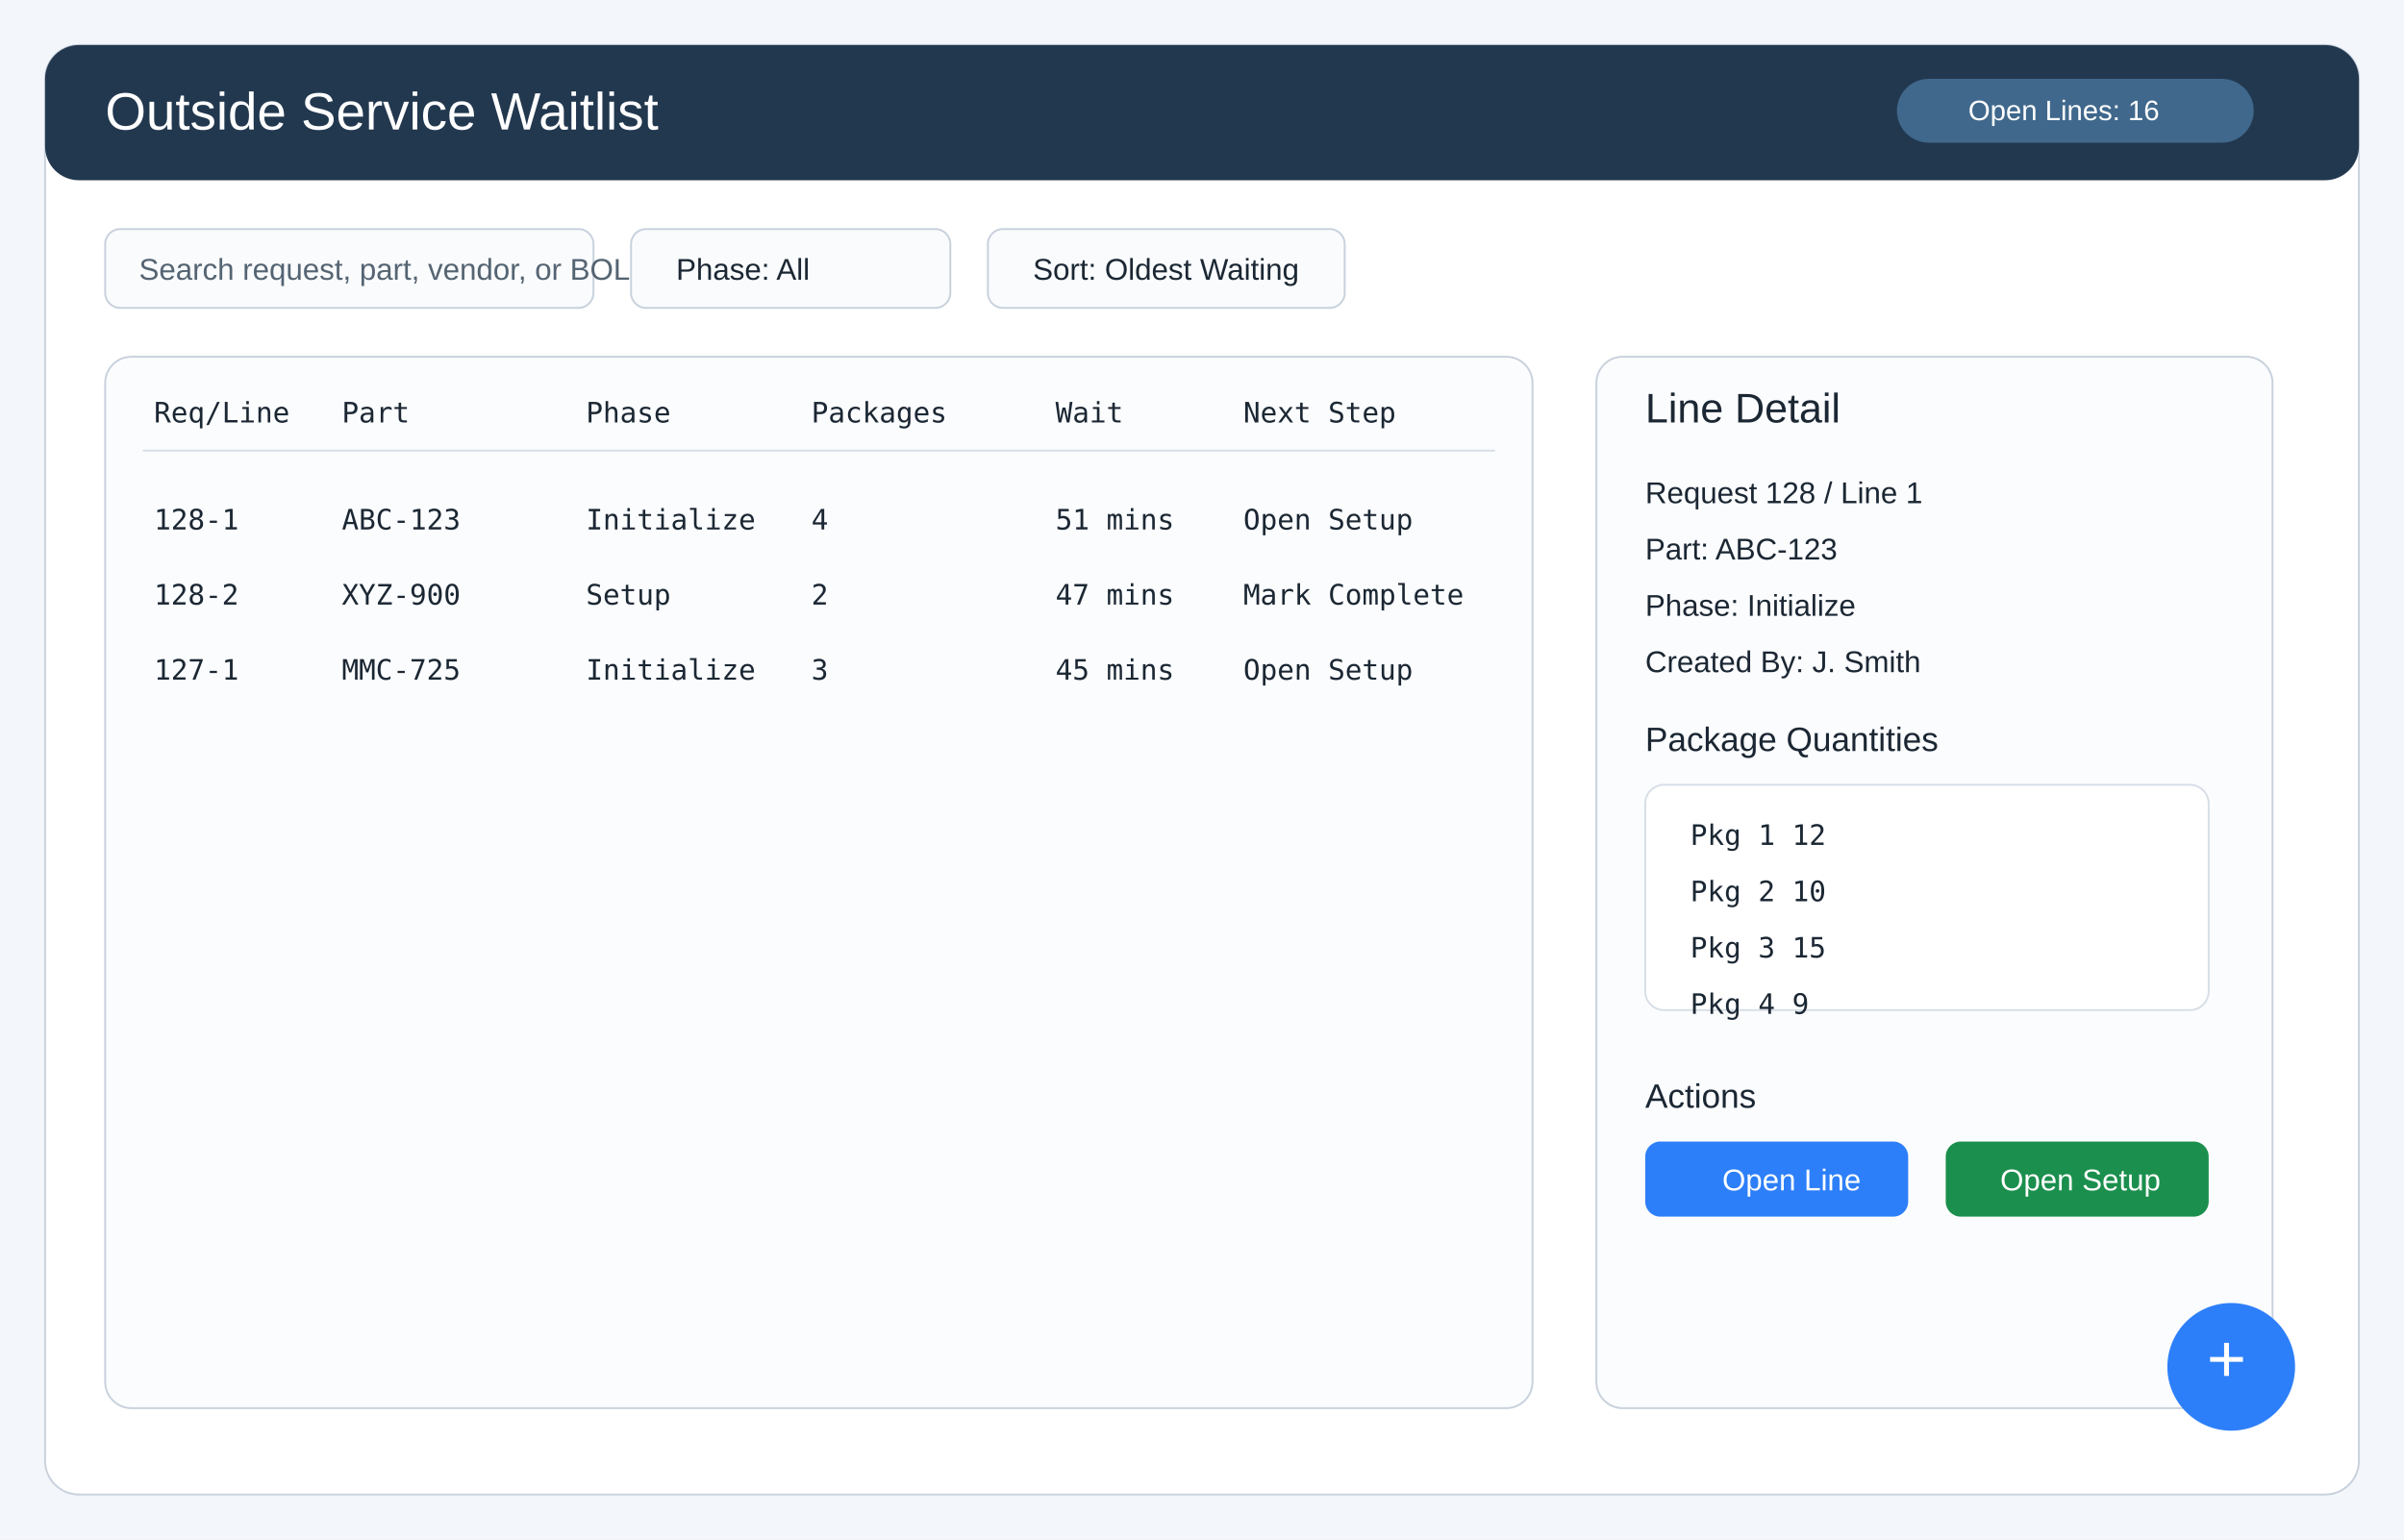
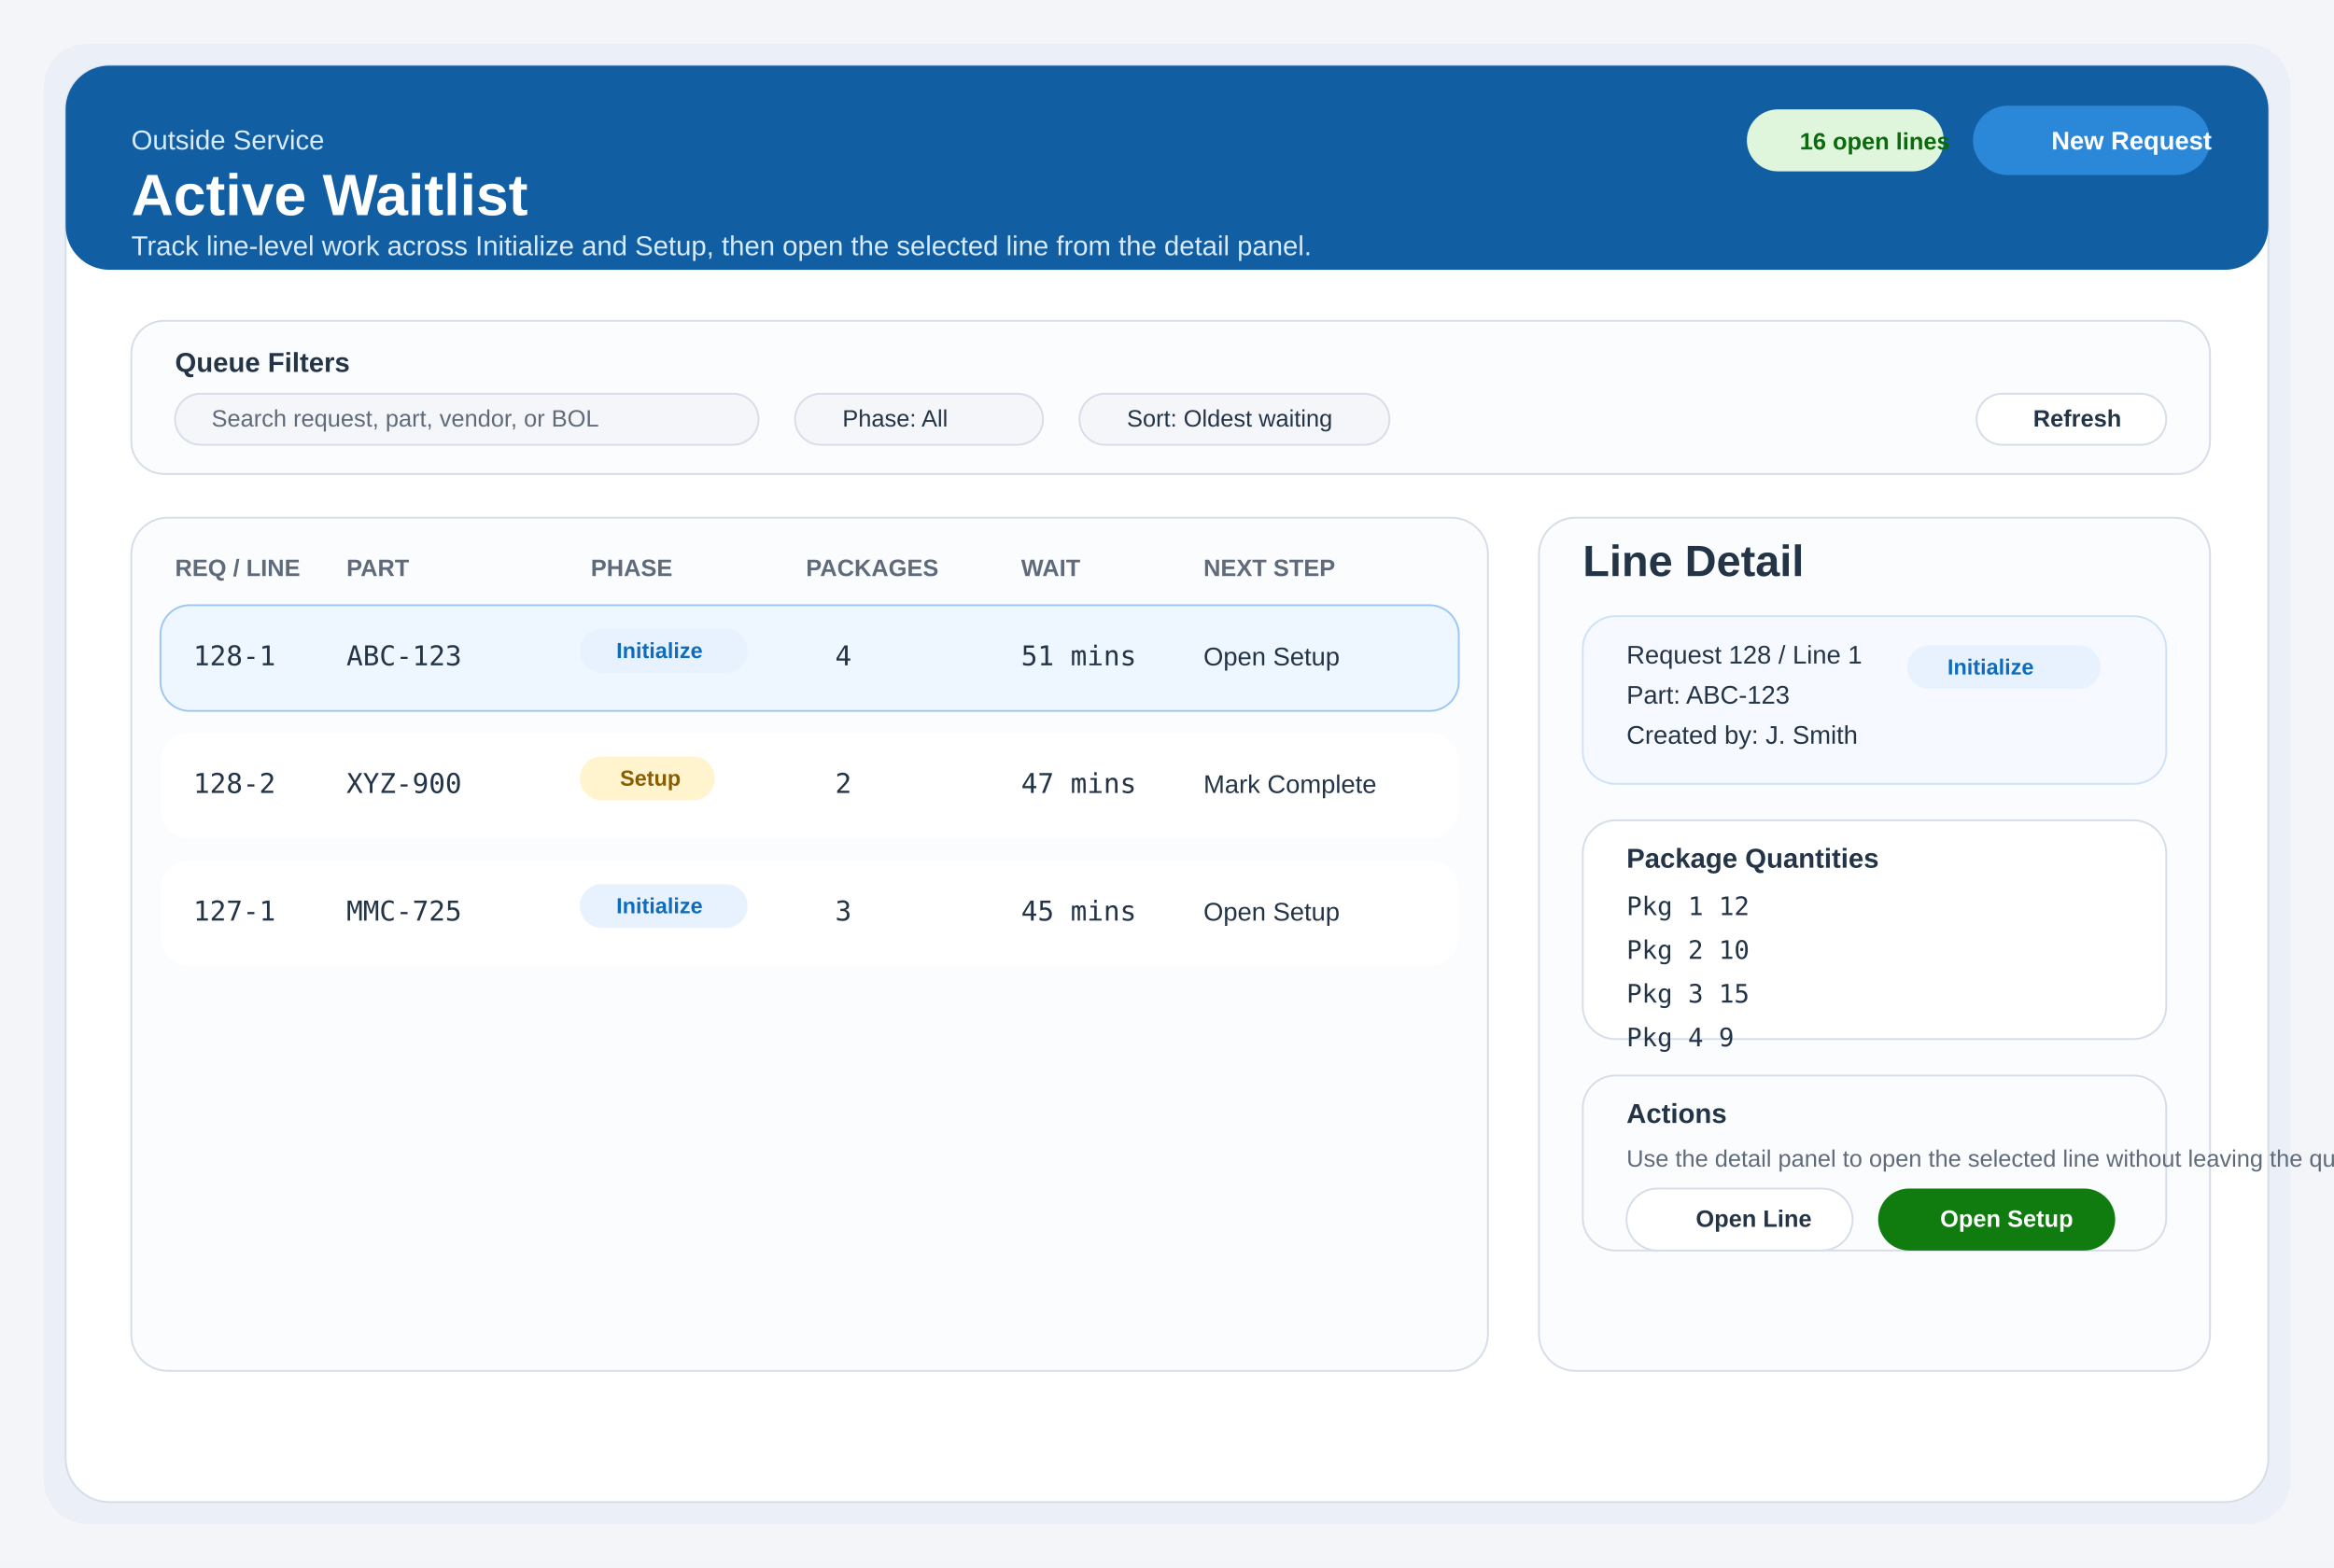
- <svg xmlns="http://www.w3.org/2000/svg" width="1280" height="820" viewBox="0 0 1280 820">
-   <rect width="1280" height="820" fill="#f3f6fa" />
-   <rect x="24" y="24" width="1232" height="772" rx="18" fill="#ffffff" stroke="#c8d1dc" />
-   <rect x="24" y="24" width="1232" height="72" rx="18" fill="#22384f" />
-   <text x="56" y="69" font-family="Segoe UI, Arial, sans-serif" font-size="28" fill="#ffffff">Outside Service Waitlist</text>
-   <rect x="1010" y="42" width="190" height="34" rx="17" fill="#40688c" />
-   <text x="1048" y="64" font-family="Segoe UI, Arial, sans-serif" font-size="15" fill="#ffffff">Open Lines: 16</text>
-   <rect x="56" y="122" width="260" height="42" rx="8" fill="#f9fbfd" stroke="#c8d1dc" />
-   <text x="74" y="149" font-family="Segoe UI, Arial, sans-serif" font-size="16" fill="#556472">Search request, part, vendor, or BOL</text>
-   <rect x="336" y="122" width="170" height="42" rx="8" fill="#f9fbfd" stroke="#c8d1dc" />
-   <text x="360" y="149" font-family="Segoe UI, Arial, sans-serif" font-size="16" fill="#1b2733">Phase: All</text>
-   <rect x="526" y="122" width="190" height="42" rx="8" fill="#f9fbfd" stroke="#c8d1dc" />
-   <text x="550" y="149" font-family="Segoe UI, Arial, sans-serif" font-size="16" fill="#1b2733">Sort: Oldest Waiting</text>
-   <rect x="56" y="190" width="760" height="560" rx="14" fill="#fbfcfe" stroke="#c8d1dc" />
-   <text x="82" y="225" font-family="Consolas, monospace" font-size="15" fill="#1b2733">Req/Line</text>
-   <text x="182" y="225" font-family="Consolas, monospace" font-size="15" fill="#1b2733">Part</text>
-   <text x="312" y="225" font-family="Consolas, monospace" font-size="15" fill="#1b2733">Phase</text>
-   <text x="432" y="225" font-family="Consolas, monospace" font-size="15" fill="#1b2733">Packages</text>
-   <text x="562" y="225" font-family="Consolas, monospace" font-size="15" fill="#1b2733">Wait</text>
-   <text x="662" y="225" font-family="Consolas, monospace" font-size="15" fill="#1b2733">Next Step</text>
-   <line x1="76" y1="240" x2="796" y2="240" stroke="#d7dee7" />
-   <text x="82" y="282" font-family="Consolas, monospace" font-size="15" fill="#1b2733">128-1</text>
-   <text x="182" y="282" font-family="Consolas, monospace" font-size="15" fill="#1b2733">ABC-123</text>
-   <text x="312" y="282" font-family="Consolas, monospace" font-size="15" fill="#1b2733">Initialize</text>
-   <text x="432" y="282" font-family="Consolas, monospace" font-size="15" fill="#1b2733">4</text>
-   <text x="562" y="282" font-family="Consolas, monospace" font-size="15" fill="#1b2733">51 mins</text>
-   <text x="662" y="282" font-family="Consolas, monospace" font-size="15" fill="#1b2733">Open Setup</text>
-   <text x="82" y="322" font-family="Consolas, monospace" font-size="15" fill="#1b2733">128-2</text>
-   <text x="182" y="322" font-family="Consolas, monospace" font-size="15" fill="#1b2733">XYZ-900</text>
-   <text x="312" y="322" font-family="Consolas, monospace" font-size="15" fill="#1b2733">Setup</text>
-   <text x="432" y="322" font-family="Consolas, monospace" font-size="15" fill="#1b2733">2</text>
-   <text x="562" y="322" font-family="Consolas, monospace" font-size="15" fill="#1b2733">47 mins</text>
-   <text x="662" y="322" font-family="Consolas, monospace" font-size="15" fill="#1b2733">Mark Complete</text>
-   <text x="82" y="362" font-family="Consolas, monospace" font-size="15" fill="#1b2733">127-1</text>
-   <text x="182" y="362" font-family="Consolas, monospace" font-size="15" fill="#1b2733">MMC-725</text>
-   <text x="312" y="362" font-family="Consolas, monospace" font-size="15" fill="#1b2733">Initialize</text>
-   <text x="432" y="362" font-family="Consolas, monospace" font-size="15" fill="#1b2733">3</text>
-   <text x="562" y="362" font-family="Consolas, monospace" font-size="15" fill="#1b2733">45 mins</text>
-   <text x="662" y="362" font-family="Consolas, monospace" font-size="15" fill="#1b2733">Open Setup</text>
-   <rect x="850" y="190" width="360" height="560" rx="14" fill="#fbfcfe" stroke="#c8d1dc" />
-   <text x="876" y="225" font-family="Segoe UI, Arial, sans-serif" font-size="22" fill="#1b2733">Line Detail</text>
-   <text x="876" y="268" font-family="Segoe UI, Arial, sans-serif" font-size="16" fill="#1b2733">Request 128 / Line 1</text>
-   <text x="876" y="298" font-family="Segoe UI, Arial, sans-serif" font-size="16" fill="#1b2733">Part: ABC-123</text>
-   <text x="876" y="328" font-family="Segoe UI, Arial, sans-serif" font-size="16" fill="#1b2733">Phase: Initialize</text>
-   <text x="876" y="358" font-family="Segoe UI, Arial, sans-serif" font-size="16" fill="#1b2733">Created By: J. Smith</text>
-   <text x="876" y="400" font-family="Segoe UI, Arial, sans-serif" font-size="18" fill="#1b2733">Package Quantities</text>
-   <rect x="876" y="418" width="300" height="120" rx="10" fill="#ffffff" stroke="#d7dee7" />
-   <text x="900" y="450" font-family="Consolas, monospace" font-size="15" fill="#1b2733">Pkg 1  12</text>
-   <text x="900" y="480" font-family="Consolas, monospace" font-size="15" fill="#1b2733">Pkg 2  10</text>
-   <text x="900" y="510" font-family="Consolas, monospace" font-size="15" fill="#1b2733">Pkg 3  15</text>
-   <text x="900" y="540" font-family="Consolas, monospace" font-size="15" fill="#1b2733">Pkg 4  9</text>
-   <text x="876" y="590" font-family="Segoe UI, Arial, sans-serif" font-size="18" fill="#1b2733">Actions</text>
-   <rect x="876" y="608" width="140" height="40" rx="8" fill="#2d7ff9" />
-   <text x="917" y="634" font-family="Segoe UI, Arial, sans-serif" font-size="16" fill="#ffffff">Open Line</text>
-   <rect x="1036" y="608" width="140" height="40" rx="8" fill="#1b8f4d" />
-   <text x="1065" y="634" font-family="Segoe UI, Arial, sans-serif" font-size="16" fill="#ffffff">Open Setup</text>
-   <circle cx="1188" cy="728" r="34" fill="#2d7ff9" />
-   <text x="1175" y="736" font-family="Segoe UI, Arial, sans-serif" font-size="36" fill="#ffffff">+</text>
+ <svg xmlns="http://www.w3.org/2000/svg" width="1280" height="860" viewBox="0 0 1280 860">
+   <rect width="1280" height="860" fill="#f3f5f9" />
+   <rect x="24" y="24" width="1232" height="812" rx="24" fill="#e3ebf6" opacity="0.55" />
+   <rect x="36" y="36" width="1208" height="788" rx="24" fill="#ffffff" stroke="#d6dde8" />
+   <rect x="36" y="36" width="1208" height="112" rx="24" fill="#115ea3" />
+   <text x="72" y="82" font-family="Segoe UI Variable, Segoe UI, Arial, sans-serif" font-size="15" fill="#d9ecff">Outside Service</text>
+   <text x="72" y="118" font-family="Segoe UI Variable, Segoe UI, Arial, sans-serif" font-size="32" font-weight="600" fill="#ffffff">Active Waitlist</text>
+   <text x="72" y="140" font-family="Segoe UI Variable, Segoe UI, Arial, sans-serif" font-size="15" fill="#d9ecff">Track line-level work across Initialize and Setup, then open the selected line from the detail panel.</text>
+   <rect x="958" y="60" width="108" height="34" rx="17" fill="#dff6dd" />
+   <text x="987" y="82" font-family="Segoe UI Variable, Segoe UI, Arial, sans-serif" font-size="13" font-weight="600" fill="#0b6a0b">16 open lines</text>
+   <rect x="1082" y="58" width="130" height="38" rx="19" fill="#2b88d8" />
+   <text x="1125" y="82" font-family="Segoe UI Variable, Segoe UI, Arial, sans-serif" font-size="14" font-weight="600" fill="#ffffff">New Request</text>
+   <rect x="72" y="176" width="1140" height="84" rx="18" fill="#fbfcfe" stroke="#d6dde8" />
+   <text x="96" y="204" font-family="Segoe UI Variable, Segoe UI, Arial, sans-serif" font-size="15" font-weight="600" fill="#243447">Queue Filters</text>
+   <rect x="96" y="216" width="320" height="28" rx="14" fill="#f4f6fa" stroke="#d6dde8" />
+   <text x="116" y="234" font-family="Segoe UI Variable, Segoe UI, Arial, sans-serif" font-size="13" fill="#5f6b7a">Search request, part, vendor, or BOL</text>
+   <rect x="436" y="216" width="136" height="28" rx="14" fill="#f4f6fa" stroke="#d6dde8" />
+   <text x="462" y="234" font-family="Segoe UI Variable, Segoe UI, Arial, sans-serif" font-size="13" fill="#243447">Phase: All</text>
+   <rect x="592" y="216" width="170" height="28" rx="14" fill="#f4f6fa" stroke="#d6dde8" />
+   <text x="618" y="234" font-family="Segoe UI Variable, Segoe UI, Arial, sans-serif" font-size="13" fill="#243447">Sort: Oldest waiting</text>
+   <rect x="1084" y="216" width="104" height="28" rx="14" fill="#ffffff" stroke="#d6dde8" />
+   <text x="1115" y="234" font-family="Segoe UI Variable, Segoe UI, Arial, sans-serif" font-size="13" font-weight="600" fill="#243447">Refresh</text>
+   <rect x="72" y="284" width="744" height="468" rx="20" fill="#fbfcfe" stroke="#d6dde8" />
+   <text x="96" y="316" font-family="Segoe UI Variable, Segoe UI, Arial, sans-serif" font-size="13" font-weight="600" fill="#5f6b7a">REQ / LINE</text>
+   <text x="190" y="316" font-family="Segoe UI Variable, Segoe UI, Arial, sans-serif" font-size="13" font-weight="600" fill="#5f6b7a">PART</text>
+   <text x="324" y="316" font-family="Segoe UI Variable, Segoe UI, Arial, sans-serif" font-size="13" font-weight="600" fill="#5f6b7a">PHASE</text>
+   <text x="442" y="316" font-family="Segoe UI Variable, Segoe UI, Arial, sans-serif" font-size="13" font-weight="600" fill="#5f6b7a">PACKAGES</text>
+   <text x="560" y="316" font-family="Segoe UI Variable, Segoe UI, Arial, sans-serif" font-size="13" font-weight="600" fill="#5f6b7a">WAIT</text>
+   <text x="660" y="316" font-family="Segoe UI Variable, Segoe UI, Arial, sans-serif" font-size="13" font-weight="600" fill="#5f6b7a">NEXT STEP</text>
+   <rect x="88" y="332" width="712" height="58" rx="16" fill="#eef6ff" stroke="#9cc7f5" />
+   <text x="106" y="365" font-family="Consolas, monospace" font-size="15" fill="#243447">128-1</text>
+   <text x="190" y="365" font-family="Consolas, monospace" font-size="15" fill="#243447">ABC-123</text>
+   <rect x="318" y="345" width="92" height="24" rx="12" fill="#e8f2ff" />
+   <text x="338" y="361" font-family="Segoe UI Variable, Segoe UI, Arial, sans-serif" font-size="12" font-weight="600" fill="#0f6cbd">Initialize</text>
+   <text x="458" y="365" font-family="Consolas, monospace" font-size="15" fill="#243447">4</text>
+   <text x="560" y="365" font-family="Consolas, monospace" font-size="15" fill="#243447">51 mins</text>
+   <text x="660" y="365" font-family="Segoe UI Variable, Segoe UI, Arial, sans-serif" font-size="14" fill="#243447">Open Setup</text>
+   <rect x="88" y="402" width="712" height="58" rx="16" fill="#ffffff" />
+   <text x="106" y="435" font-family="Consolas, monospace" font-size="15" fill="#243447">128-2</text>
+   <text x="190" y="435" font-family="Consolas, monospace" font-size="15" fill="#243447">XYZ-900</text>
+   <rect x="318" y="415" width="74" height="24" rx="12" fill="#fff4ce" />
+   <text x="340" y="431" font-family="Segoe UI Variable, Segoe UI, Arial, sans-serif" font-size="12" font-weight="600" fill="#8a5d00">Setup</text>
+   <text x="458" y="435" font-family="Consolas, monospace" font-size="15" fill="#243447">2</text>
+   <text x="560" y="435" font-family="Consolas, monospace" font-size="15" fill="#243447">47 mins</text>
+   <text x="660" y="435" font-family="Segoe UI Variable, Segoe UI, Arial, sans-serif" font-size="14" fill="#243447">Mark Complete</text>
+   <rect x="88" y="472" width="712" height="58" rx="16" fill="#ffffff" />
+   <text x="106" y="505" font-family="Consolas, monospace" font-size="15" fill="#243447">127-1</text>
+   <text x="190" y="505" font-family="Consolas, monospace" font-size="15" fill="#243447">MMC-725</text>
+   <rect x="318" y="485" width="92" height="24" rx="12" fill="#e8f2ff" />
+   <text x="338" y="501" font-family="Segoe UI Variable, Segoe UI, Arial, sans-serif" font-size="12" font-weight="600" fill="#0f6cbd">Initialize</text>
+   <text x="458" y="505" font-family="Consolas, monospace" font-size="15" fill="#243447">3</text>
+   <text x="560" y="505" font-family="Consolas, monospace" font-size="15" fill="#243447">45 mins</text>
+   <text x="660" y="505" font-family="Segoe UI Variable, Segoe UI, Arial, sans-serif" font-size="14" fill="#243447">Open Setup</text>
+   <rect x="844" y="284" width="368" height="468" rx="20" fill="#fbfcfe" stroke="#d6dde8" />
+   <text x="868" y="316" font-family="Segoe UI Variable, Segoe UI, Arial, sans-serif" font-size="24" font-weight="600" fill="#243447">Line Detail</text>
+   <rect x="868" y="338" width="320" height="92" rx="18" fill="#f6f9ff" stroke="#cfe1f7" />
+   <text x="892" y="364" font-family="Segoe UI Variable, Segoe UI, Arial, sans-serif" font-size="14" fill="#243447">Request 128 / Line 1</text>
+   <text x="892" y="386" font-family="Segoe UI Variable, Segoe UI, Arial, sans-serif" font-size="14" fill="#243447">Part: ABC-123</text>
+   <text x="892" y="408" font-family="Segoe UI Variable, Segoe UI, Arial, sans-serif" font-size="14" fill="#243447">Created by: J. Smith</text>
+   <rect x="1046" y="354" width="106" height="24" rx="12" fill="#e8f2ff" />
+   <text x="1068" y="370" font-family="Segoe UI Variable, Segoe UI, Arial, sans-serif" font-size="12" font-weight="600" fill="#0f6cbd">Initialize</text>
+   <rect x="868" y="450" width="320" height="120" rx="18" fill="#ffffff" stroke="#d6dde8" />
+   <text x="892" y="476" font-family="Segoe UI Variable, Segoe UI, Arial, sans-serif" font-size="15" font-weight="600" fill="#243447">Package Quantities</text>
+   <text x="892" y="502" font-family="Consolas, monospace" font-size="14" fill="#243447">Pkg 1   12</text>
+   <text x="892" y="526" font-family="Consolas, monospace" font-size="14" fill="#243447">Pkg 2   10</text>
+   <text x="892" y="550" font-family="Consolas, monospace" font-size="14" fill="#243447">Pkg 3   15</text>
+   <text x="892" y="574" font-family="Consolas, monospace" font-size="14" fill="#243447">Pkg 4   9</text>
+   <rect x="868" y="590" width="320" height="96" rx="18" fill="#fbfcfe" stroke="#d6dde8" />
+   <text x="892" y="616" font-family="Segoe UI Variable, Segoe UI, Arial, sans-serif" font-size="15" font-weight="600" fill="#243447">Actions</text>
+   <text x="892" y="640" font-family="Segoe UI Variable, Segoe UI, Arial, sans-serif" font-size="13" fill="#5f6b7a">Use the detail panel to open the selected line without leaving the queue board.</text>
+   <rect x="892" y="652" width="124" height="34" rx="17" fill="#ffffff" stroke="#d6dde8" />
+   <text x="930" y="673" font-family="Segoe UI Variable, Segoe UI, Arial, sans-serif" font-size="13" font-weight="600" fill="#243447">Open Line</text>
+   <rect x="1030" y="652" width="130" height="34" rx="17" fill="#107c10" />
+   <text x="1064" y="673" font-family="Segoe UI Variable, Segoe UI, Arial, sans-serif" font-size="13" font-weight="600" fill="#ffffff">Open Setup</text>
</svg>
